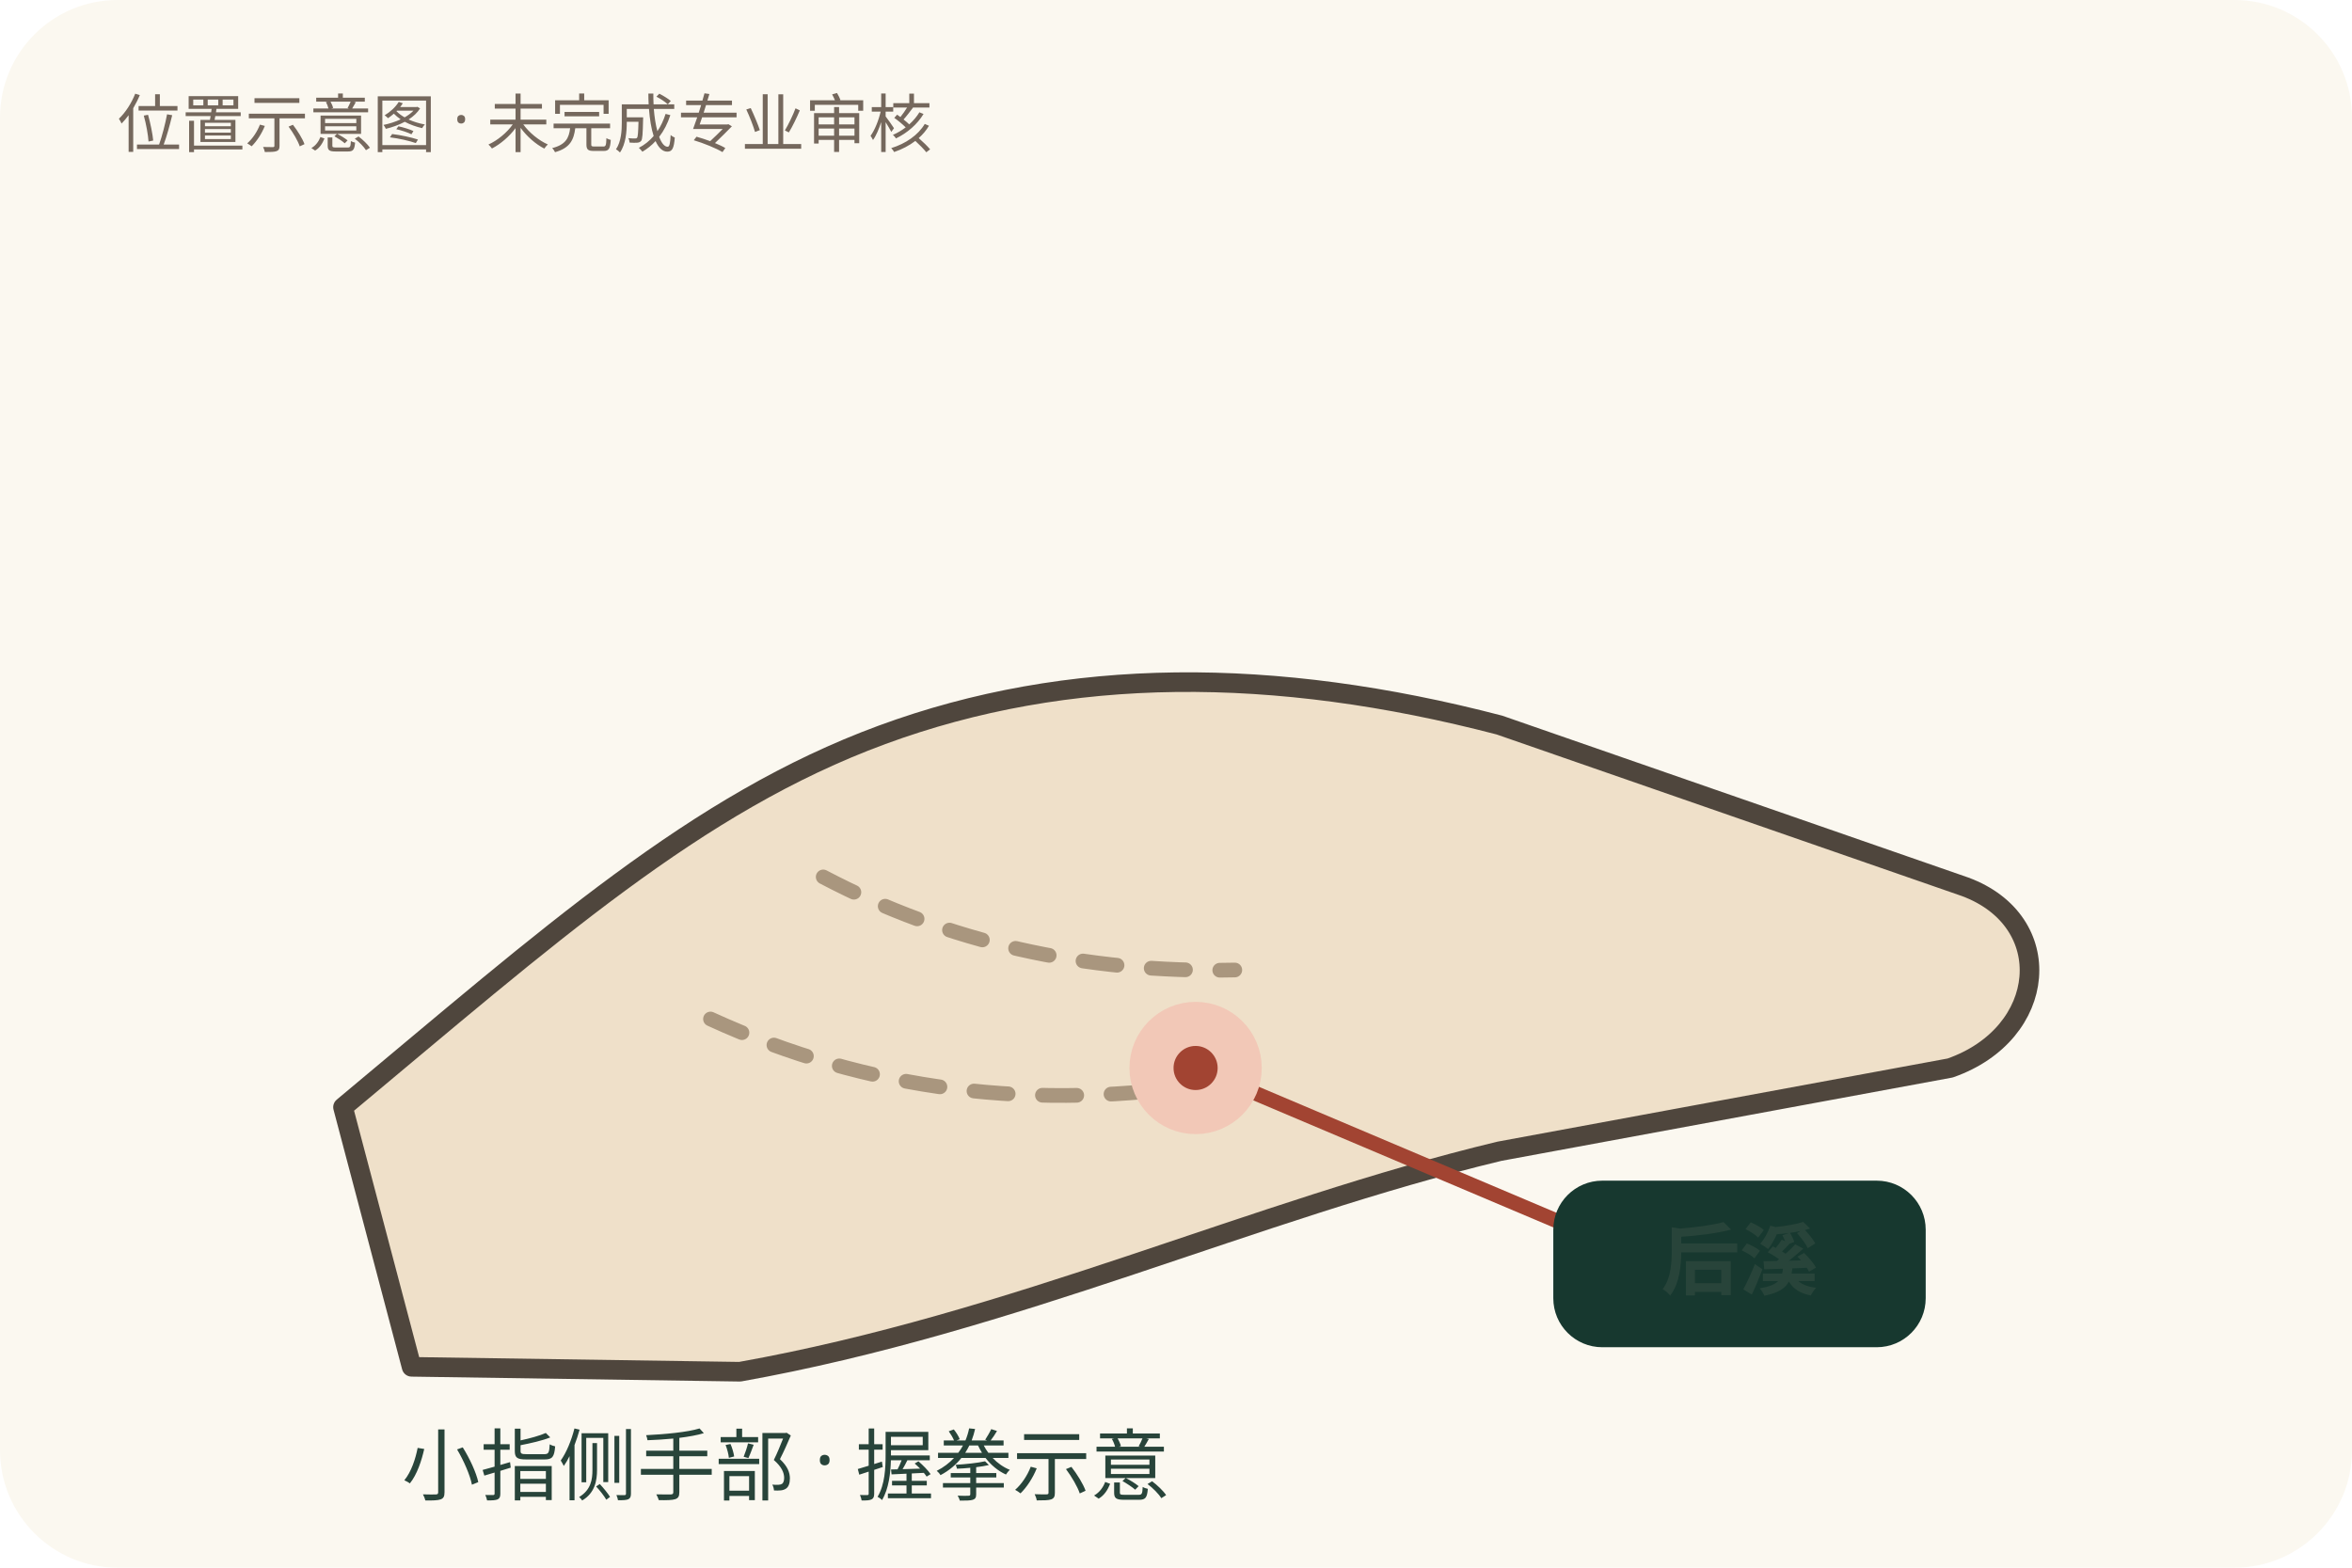
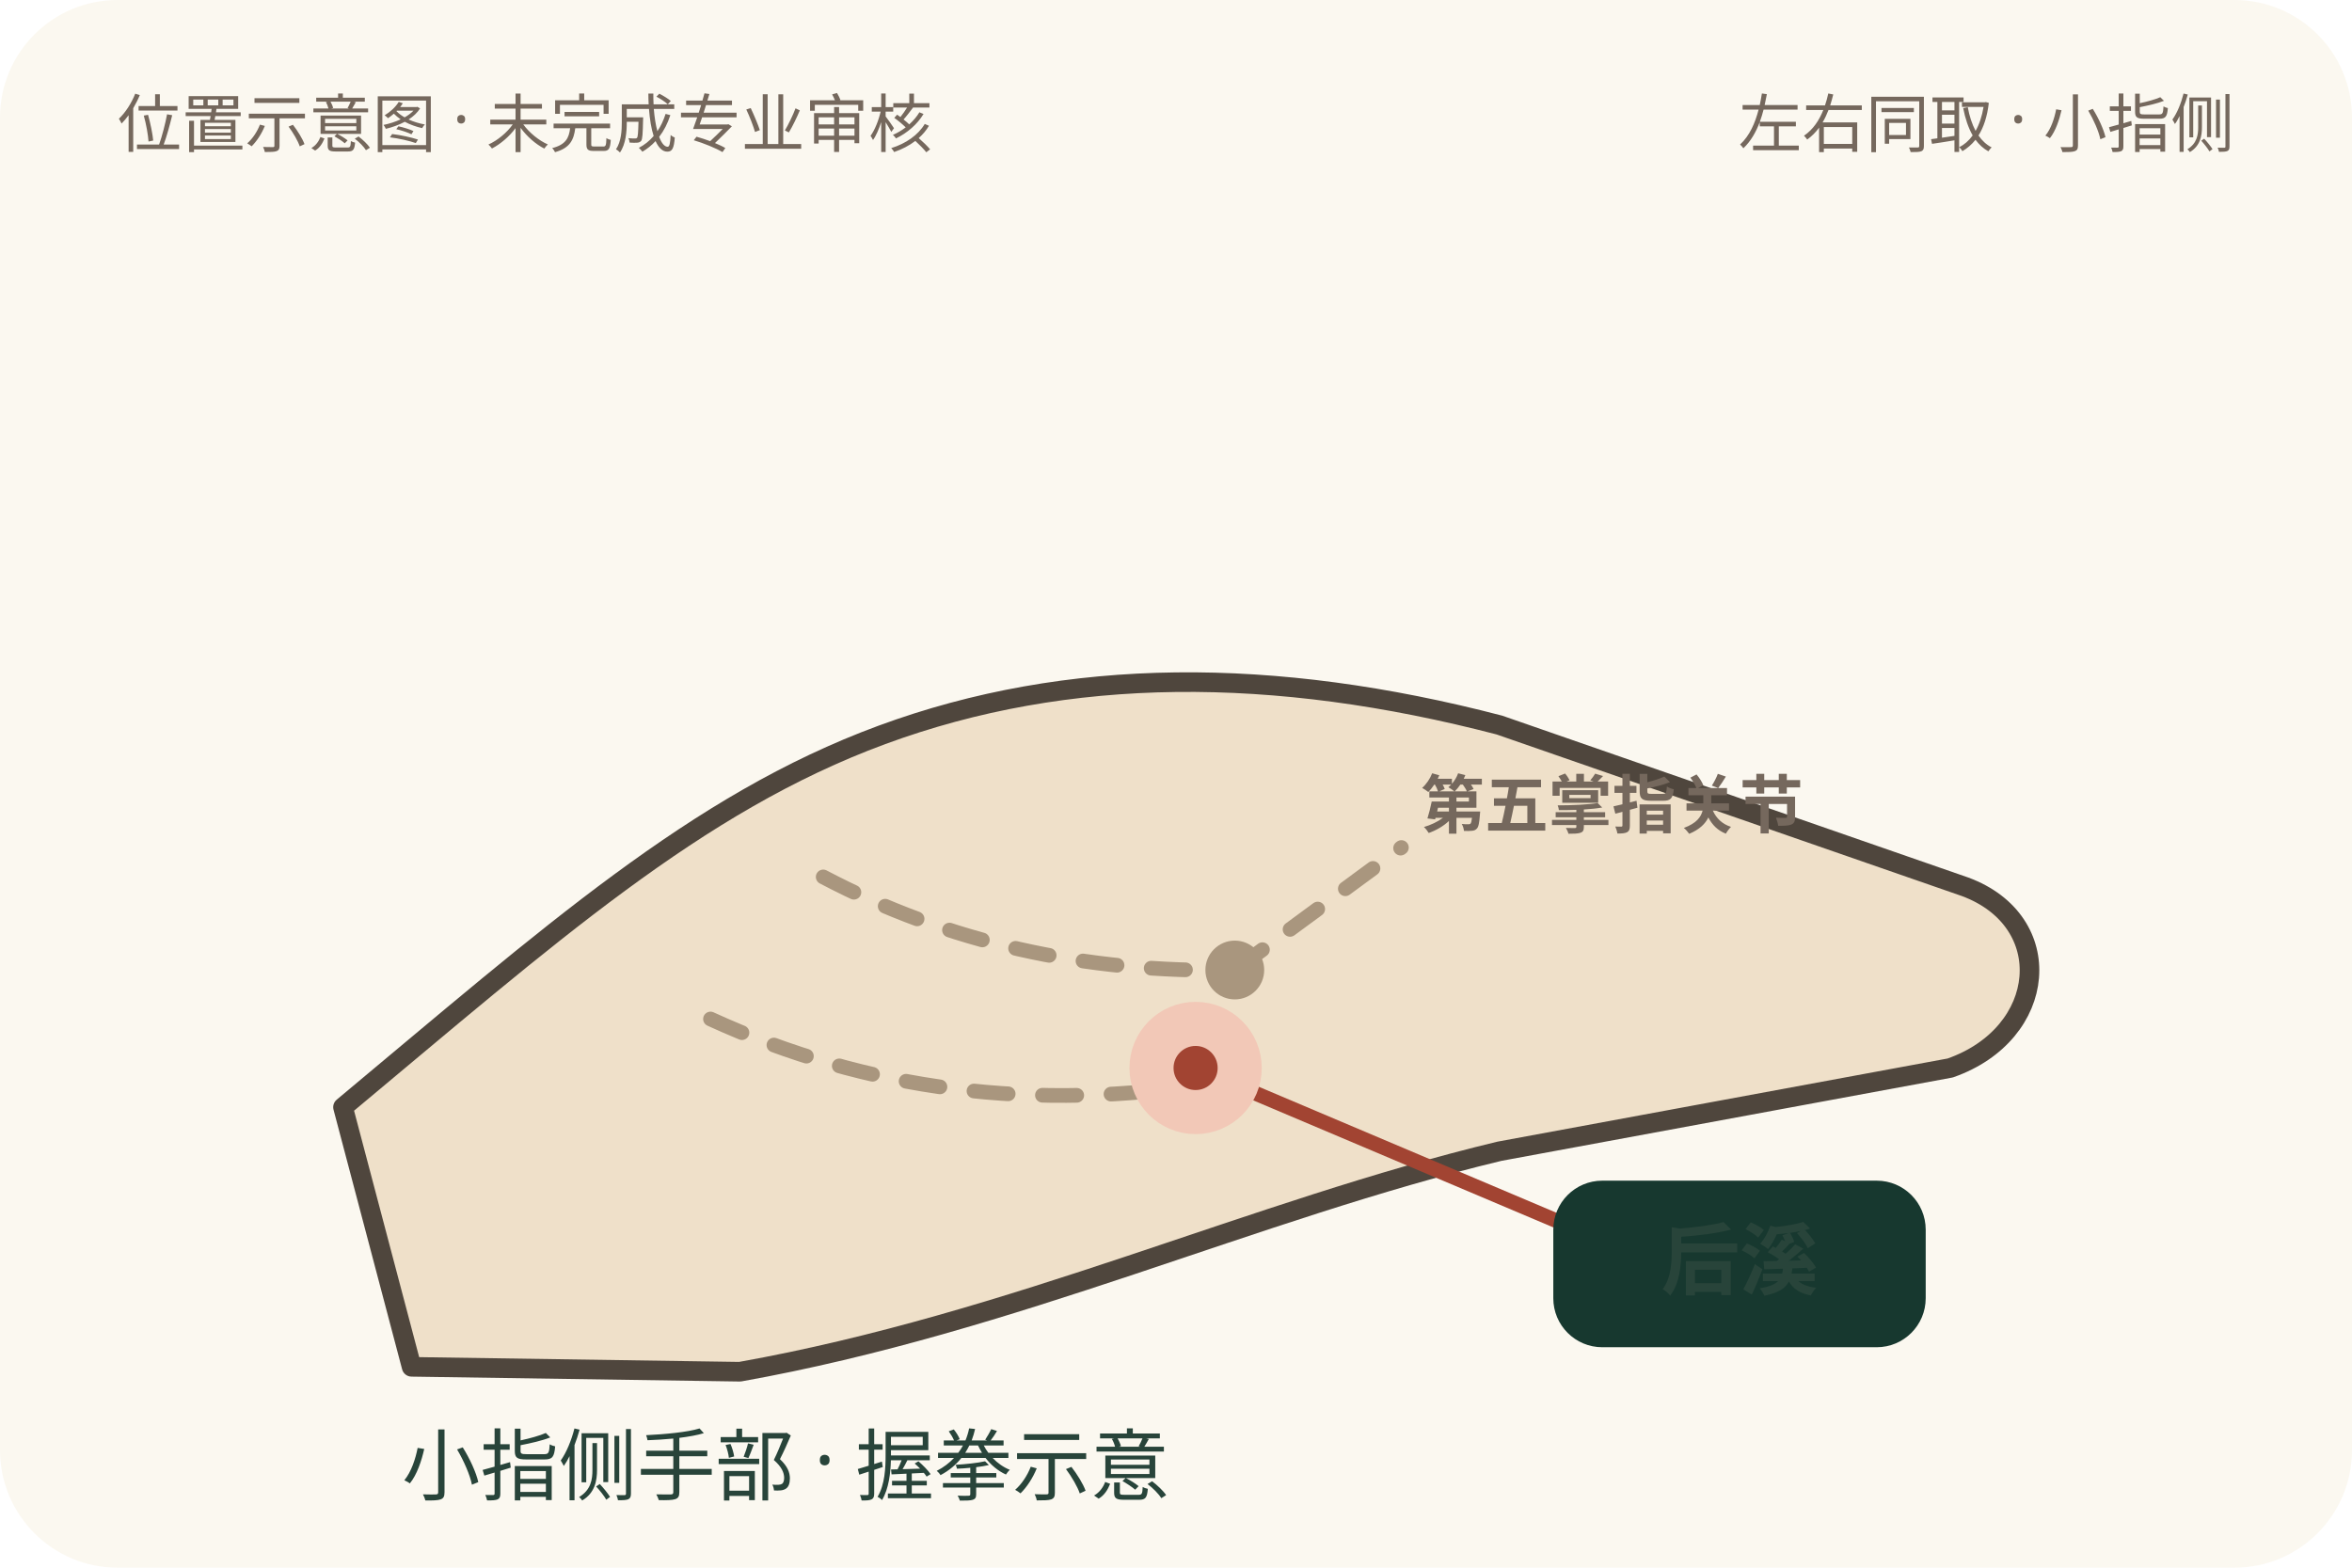
<svg xmlns="http://www.w3.org/2000/svg" viewBox="0 0 480 320" role="img" aria-labelledby="title desc">
  <style>
    .body{fill:#efe0c9;stroke:#4f463d;stroke-width:4;stroke-linejoin:round}
    .landmark{fill:none;stroke:#a9967e;stroke-width:3;stroke-linecap:round;stroke-dasharray:7 7}
    .landmark-fill{fill:#a9967e}
    .leader{fill:none;stroke:#a24432;stroke-width:3}
    .acupoint-marker{fill:#a24432;stroke:#f2c8b7;stroke-width:9}
-     text{fill:#28443a;font:16px sans-serif}.label{font-weight:700}.tag{font-size:13px;fill:#75685d}
+     text{fill:#28443a;font:16px sans-serif}.label{font-weight:700}.tag,.orientation,.landmark-label{font-size:13px;fill:#75685d}.landmark-label{font-weight:700}
  </style>
  <rect width="480" height="320" rx="24" fill="#fbf8f0" />
  <text class="tag" x="24" y="30">位置示意图 · 未完成专业审核</text>
+   <text class="orientation" x="456" y="30" text-anchor="end">左右同取 · 小指侧</text>
  <path class="body" d="M70 226 C112 191 142 164 180 150 C218 136 260 136 306 148 L401 181 C420 188 418 211 398 218 L306 235 C256 247 207 270 151 280 L84 279 Z" />
  <path class="landmark" d="M168 179 Q206 199 252 198 M145 208 Q193 230 248 221" />
+   <circle class="landmark-fill" cx="252" cy="198" r="6" />
+   <path class="landmark" d="M252 198 L286 173" />
+   <text class="landmark-label" x="290" y="169">第五掌指关节</text>
  <text x="82" y="305">小指侧手部 · 握拳示意</text>
  <path class="leader" d="M244 218 L355 265" />
  <circle class="acupoint-marker" cx="244" cy="218" r="9" />
  <rect x="317" y="241" width="76" height="34" rx="10" fill="#17382f" />
  <text class="label" x="355" y="263" text-anchor="middle" fill="#fffaf2">后溪</text>
</svg>
